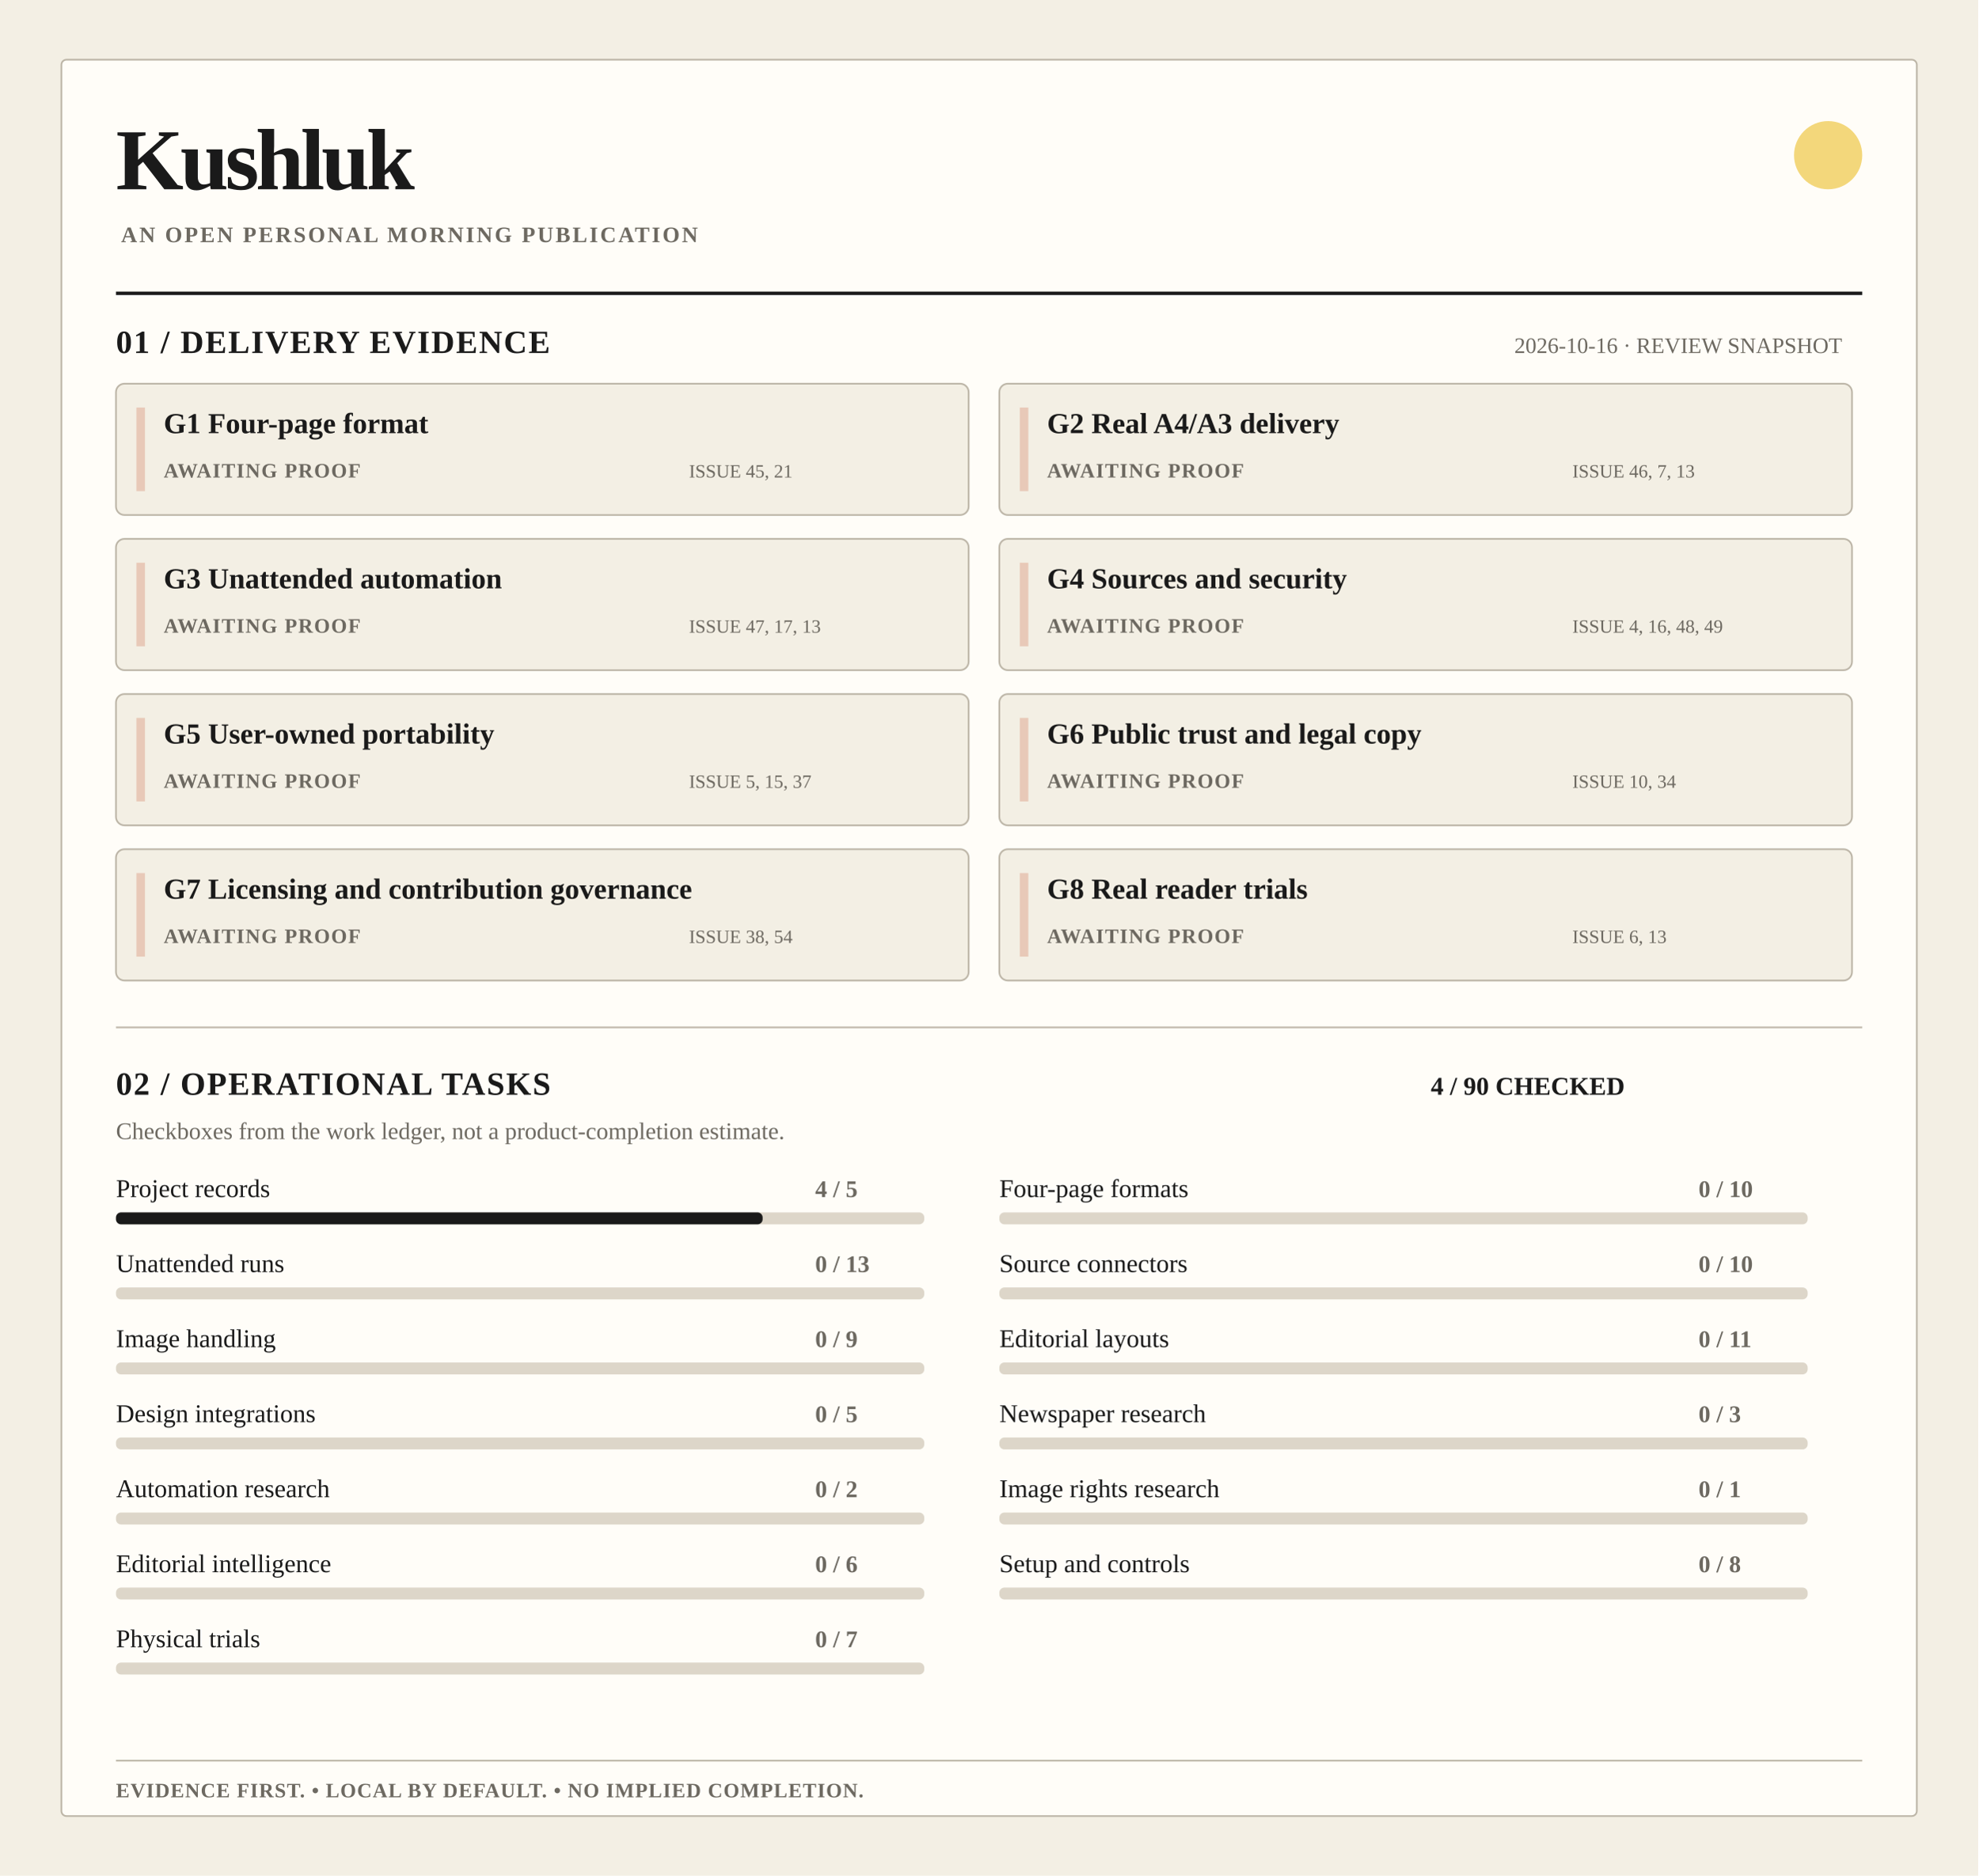
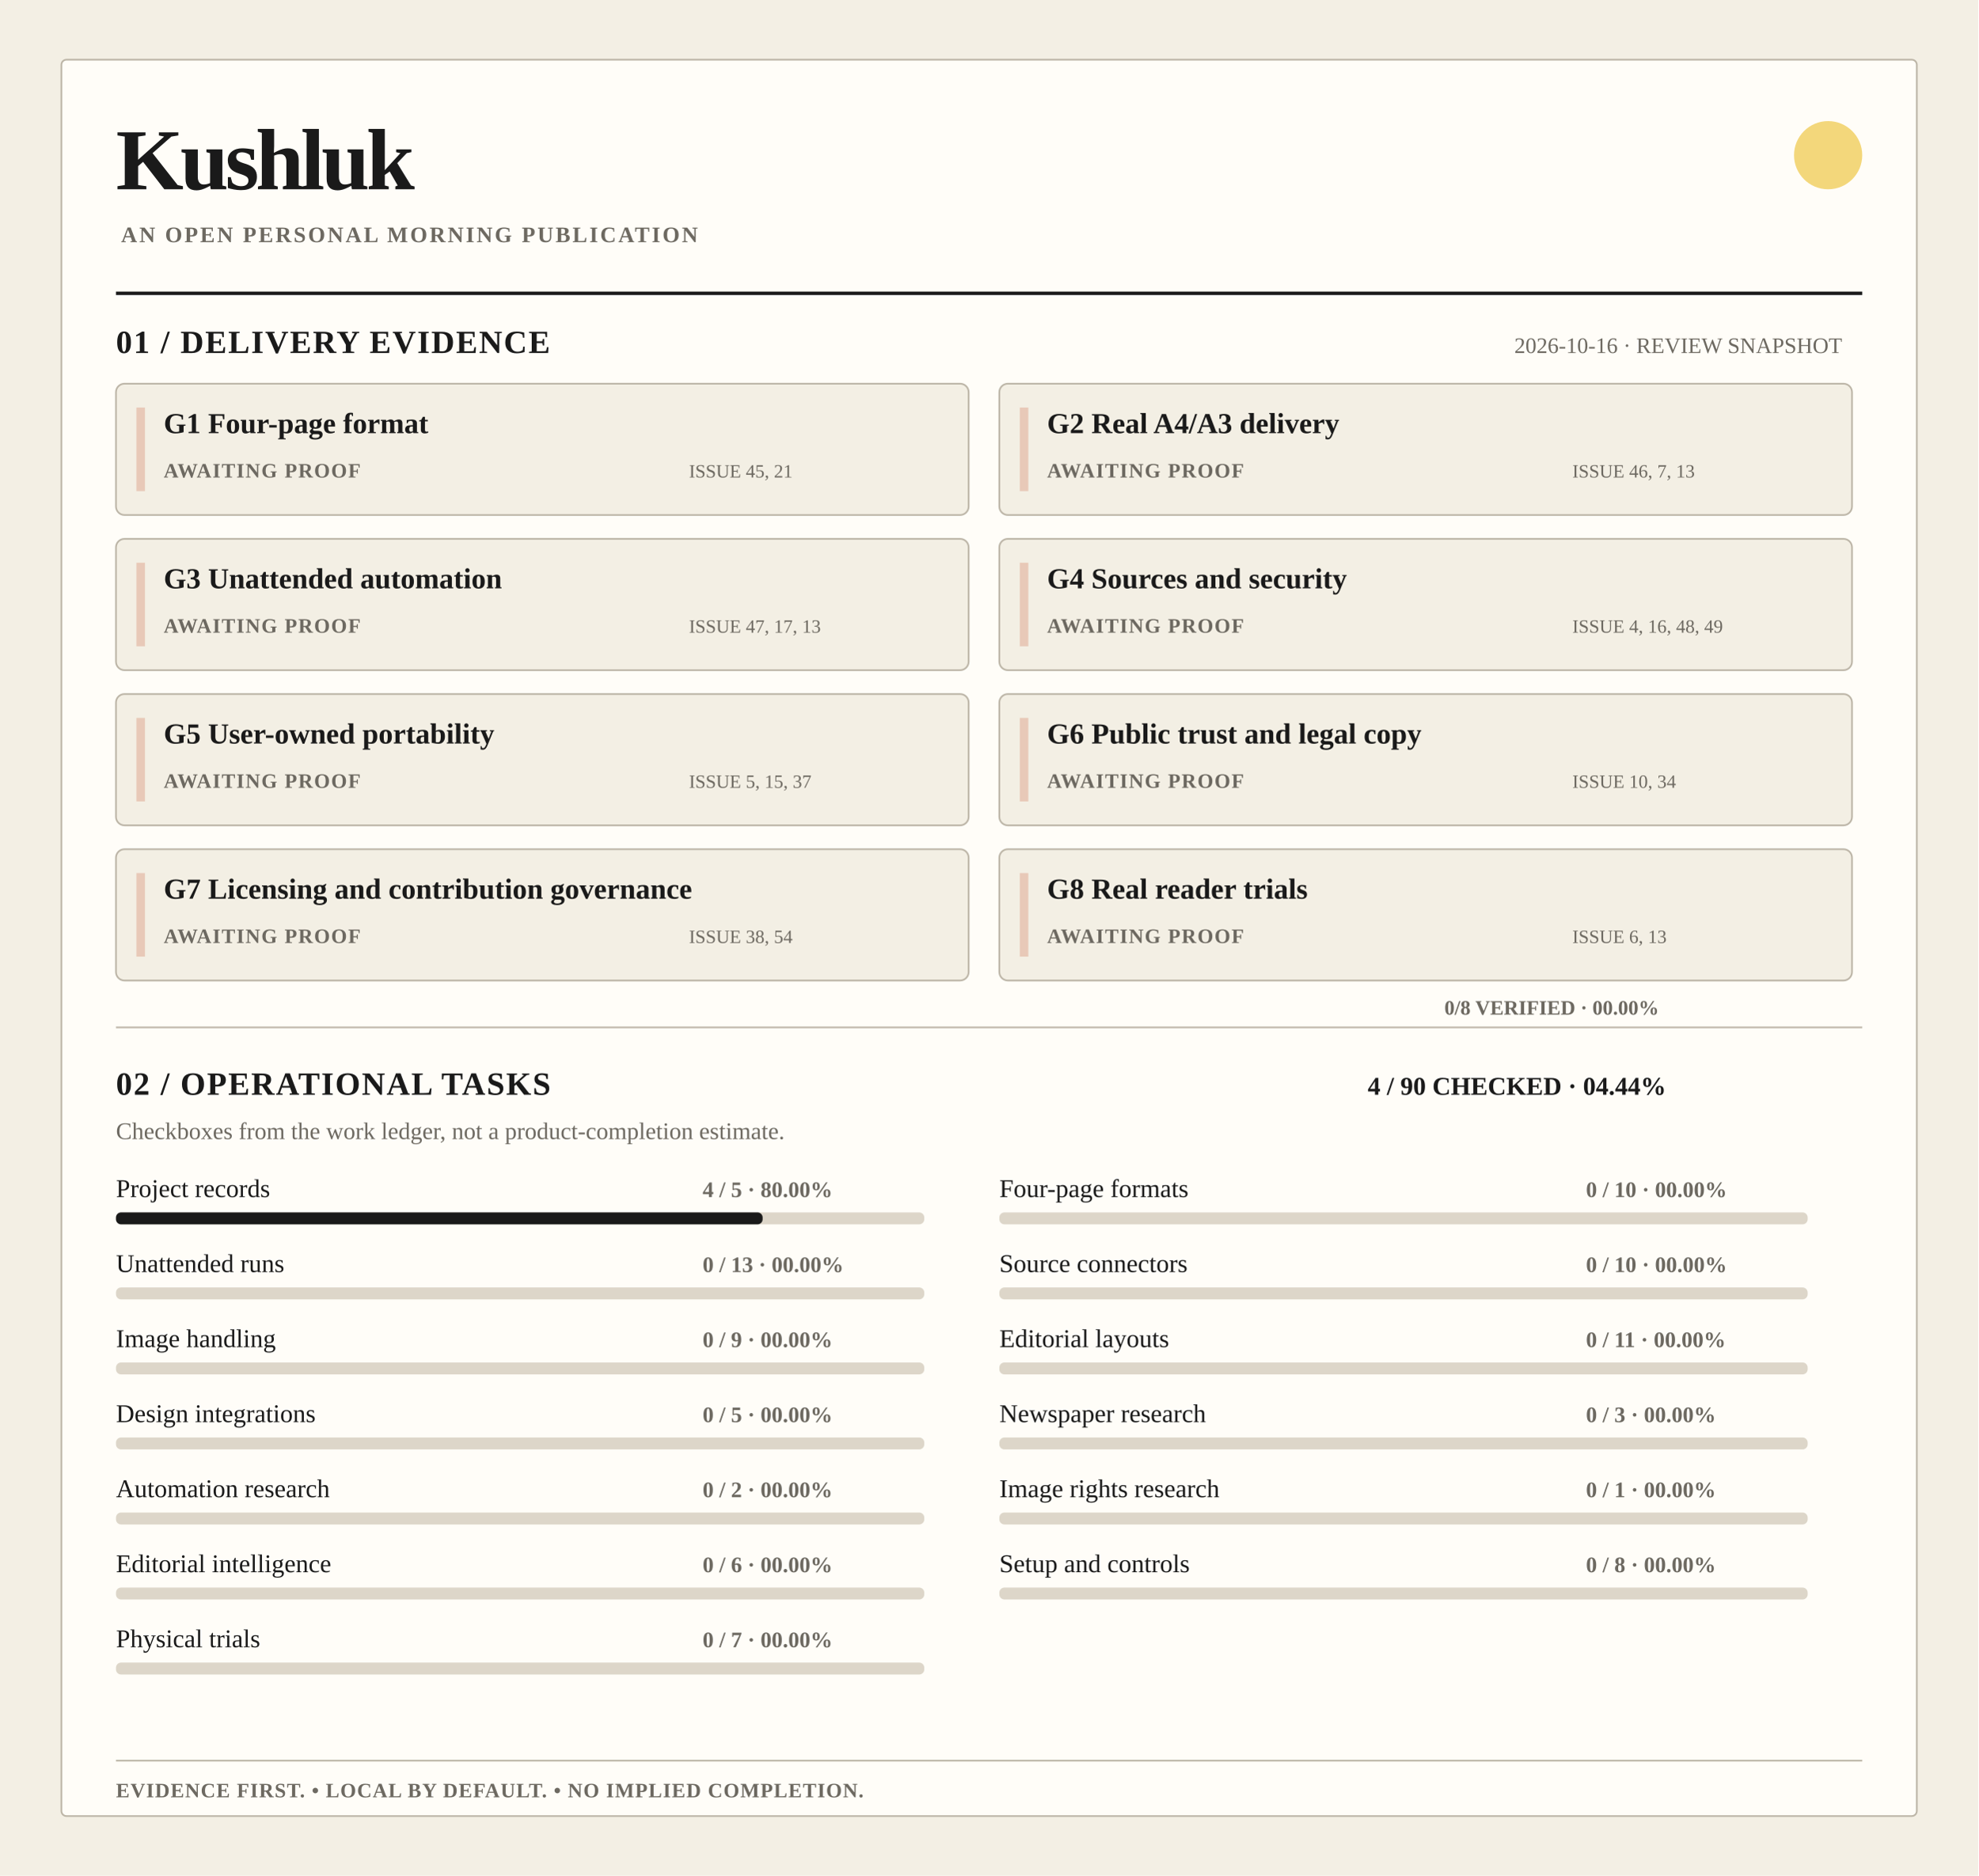
<svg xmlns="http://www.w3.org/2000/svg" role="img" aria-labelledby="title desc" viewBox="0 0 1160 1100" width="1160" height="1100">
  <rect x="0" y="0" width="1160" height="1100" rx="0" fill="#F3EFE4" />
  <rect x="36" y="35" width="1088" height="1030" rx="3" fill="#FFFDF8" stroke="#BDB6A8" stroke-width="1" />
  <text x="68" y="111" fill="#1A1A1A" font-size="51" font-weight="700" letter-spacing="-2" font-family="Georgia,Times New Roman,serif">Kushluk</text>
  <text x="71" y="142" fill="#6D6961" font-size="13" font-weight="600" letter-spacing="1.25" font-family="Georgia,Times New Roman,serif">AN OPEN PERSONAL MORNING PUBLICATION</text>
  <circle cx="1072" cy="91" r="20" fill="#F3D77B" />
  <rect x="68" y="171" width="1024" height="2" rx="0" fill="#1A1A1A" />
  <text x="68" y="207" fill="#1A1A1A" font-size="19" font-weight="700" letter-spacing="0.8" font-family="Georgia,Times New Roman,serif">01  /  DELIVERY EVIDENCE</text>
  <text x="888" y="207" fill="#6D6961" font-size="13" font-weight="400" letter-spacing="0" font-family="Georgia,Times New Roman,serif">2026-10-16  ·  REVIEW SNAPSHOT</text>
  <rect x="68" y="225" width="500" height="77" rx="5" fill="#F3EFE4" stroke="#BDB6A8" stroke-width="1" />
  <rect x="80" y="239" width="5" height="49" rx="0" fill="#E8C9B8" />
  <text x="96" y="254" fill="#1A1A1A" font-size="17" font-weight="650" letter-spacing="0" font-family="Georgia,Times New Roman,serif">G1  Four-page format</text>
  <text x="96" y="280" fill="#6D6961" font-size="12" font-weight="700" letter-spacing="0.65" font-family="Georgia,Times New Roman,serif">AWAITING PROOF</text>
  <text x="404" y="280" fill="#6D6961" font-size="11" font-weight="400" letter-spacing="0" font-family="Georgia,Times New Roman,serif">ISSUE 45, 21</text>
  <rect x="586" y="225" width="500" height="77" rx="5" fill="#F3EFE4" stroke="#BDB6A8" stroke-width="1" />
  <rect x="598" y="239" width="5" height="49" rx="0" fill="#E8C9B8" />
  <text x="614" y="254" fill="#1A1A1A" font-size="17" font-weight="650" letter-spacing="0" font-family="Georgia,Times New Roman,serif">G2  Real A4/A3 delivery</text>
  <text x="614" y="280" fill="#6D6961" font-size="12" font-weight="700" letter-spacing="0.65" font-family="Georgia,Times New Roman,serif">AWAITING PROOF</text>
  <text x="922" y="280" fill="#6D6961" font-size="11" font-weight="400" letter-spacing="0" font-family="Georgia,Times New Roman,serif">ISSUE 46, 7, 13</text>
  <rect x="68" y="316" width="500" height="77" rx="5" fill="#F3EFE4" stroke="#BDB6A8" stroke-width="1" />
  <rect x="80" y="330" width="5" height="49" rx="0" fill="#E8C9B8" />
  <text x="96" y="345" fill="#1A1A1A" font-size="17" font-weight="650" letter-spacing="0" font-family="Georgia,Times New Roman,serif">G3  Unattended automation</text>
  <text x="96" y="371" fill="#6D6961" font-size="12" font-weight="700" letter-spacing="0.65" font-family="Georgia,Times New Roman,serif">AWAITING PROOF</text>
  <text x="404" y="371" fill="#6D6961" font-size="11" font-weight="400" letter-spacing="0" font-family="Georgia,Times New Roman,serif">ISSUE 47, 17, 13</text>
  <rect x="586" y="316" width="500" height="77" rx="5" fill="#F3EFE4" stroke="#BDB6A8" stroke-width="1" />
  <rect x="598" y="330" width="5" height="49" rx="0" fill="#E8C9B8" />
  <text x="614" y="345" fill="#1A1A1A" font-size="17" font-weight="650" letter-spacing="0" font-family="Georgia,Times New Roman,serif">G4  Sources and security</text>
  <text x="614" y="371" fill="#6D6961" font-size="12" font-weight="700" letter-spacing="0.65" font-family="Georgia,Times New Roman,serif">AWAITING PROOF</text>
  <text x="922" y="371" fill="#6D6961" font-size="11" font-weight="400" letter-spacing="0" font-family="Georgia,Times New Roman,serif">ISSUE 4, 16, 48, 49</text>
  <rect x="68" y="407" width="500" height="77" rx="5" fill="#F3EFE4" stroke="#BDB6A8" stroke-width="1" />
  <rect x="80" y="421" width="5" height="49" rx="0" fill="#E8C9B8" />
  <text x="96" y="436" fill="#1A1A1A" font-size="17" font-weight="650" letter-spacing="0" font-family="Georgia,Times New Roman,serif">G5  User-owned portability</text>
  <text x="96" y="462" fill="#6D6961" font-size="12" font-weight="700" letter-spacing="0.65" font-family="Georgia,Times New Roman,serif">AWAITING PROOF</text>
  <text x="404" y="462" fill="#6D6961" font-size="11" font-weight="400" letter-spacing="0" font-family="Georgia,Times New Roman,serif">ISSUE 5, 15, 37</text>
  <rect x="586" y="407" width="500" height="77" rx="5" fill="#F3EFE4" stroke="#BDB6A8" stroke-width="1" />
  <rect x="598" y="421" width="5" height="49" rx="0" fill="#E8C9B8" />
  <text x="614" y="436" fill="#1A1A1A" font-size="17" font-weight="650" letter-spacing="0" font-family="Georgia,Times New Roman,serif">G6  Public trust and legal copy</text>
  <text x="614" y="462" fill="#6D6961" font-size="12" font-weight="700" letter-spacing="0.65" font-family="Georgia,Times New Roman,serif">AWAITING PROOF</text>
  <text x="922" y="462" fill="#6D6961" font-size="11" font-weight="400" letter-spacing="0" font-family="Georgia,Times New Roman,serif">ISSUE 10, 34</text>
  <rect x="68" y="498" width="500" height="77" rx="5" fill="#F3EFE4" stroke="#BDB6A8" stroke-width="1" />
  <rect x="80" y="512" width="5" height="49" rx="0" fill="#E8C9B8" />
  <text x="96" y="527" fill="#1A1A1A" font-size="17" font-weight="650" letter-spacing="0" font-family="Georgia,Times New Roman,serif">G7  Licensing and contribution governance</text>
  <text x="96" y="553" fill="#6D6961" font-size="12" font-weight="700" letter-spacing="0.65" font-family="Georgia,Times New Roman,serif">AWAITING PROOF</text>
  <text x="404" y="553" fill="#6D6961" font-size="11" font-weight="400" letter-spacing="0" font-family="Georgia,Times New Roman,serif">ISSUE 38, 54</text>
  <rect x="586" y="498" width="500" height="77" rx="5" fill="#F3EFE4" stroke="#BDB6A8" stroke-width="1" />
  <rect x="598" y="512" width="5" height="49" rx="0" fill="#E8C9B8" />
  <text x="614" y="527" fill="#1A1A1A" font-size="17" font-weight="650" letter-spacing="0" font-family="Georgia,Times New Roman,serif">G8  Real reader trials</text>
  <text x="614" y="553" fill="#6D6961" font-size="12" font-weight="700" letter-spacing="0.65" font-family="Georgia,Times New Roman,serif">AWAITING PROOF</text>
  <text x="922" y="553" fill="#6D6961" font-size="11" font-weight="400" letter-spacing="0" font-family="Georgia,Times New Roman,serif">ISSUE 6, 13</text>
+   <text x="847" y="595" fill="#6D6961" font-size="12" font-weight="600" letter-spacing="0" font-family="Georgia,Times New Roman,serif">0/8 VERIFIED · 00.00%</text>
  <rect x="68" y="602" width="1024" height="1" rx="0" fill="#BDB6A8" />
  <text x="68" y="642" fill="#1A1A1A" font-size="19" font-weight="700" letter-spacing="0.8" font-family="Georgia,Times New Roman,serif">02  /  OPERATIONAL TASKS</text>
-   <text x="839" y="642" fill="#1A1A1A" font-size="15" font-weight="700" letter-spacing="0" font-family="Georgia,Times New Roman,serif">4 / 90 CHECKED</text>
+   <text x="802" y="642" fill="#1A1A1A" font-size="15" font-weight="700" letter-spacing="0" font-family="Georgia,Times New Roman,serif">4 / 90 CHECKED · 04.44%</text>
  <text x="68" y="668" fill="#6D6961" font-size="14" font-weight="400" letter-spacing="0" font-family="Georgia,Times New Roman,serif">Checkboxes from the work ledger, not a product-completion estimate.</text>
  <text x="68" y="702" fill="#1A1A1A" font-size="15" font-weight="500" letter-spacing="0" font-family="Georgia,Times New Roman,serif">Project records</text>
-   <text x="478" y="702" fill="#6D6961" font-size="14" font-weight="600" letter-spacing="0" font-family="Georgia,Times New Roman,serif">4 / 5</text>
+   <text x="412" y="702" fill="#6D6961" font-size="13" font-weight="600" letter-spacing="0" font-family="Georgia,Times New Roman,serif">4 / 5 · 80.00%</text>
  <rect x="68" y="711" width="474" height="7" rx="3" fill="#DDD6C9" />
  <rect x="68" y="711" width="379.2" height="7" rx="3" fill="#1A1A1A" />
  <text x="586" y="702" fill="#1A1A1A" font-size="15" font-weight="500" letter-spacing="0" font-family="Georgia,Times New Roman,serif">Four-page formats</text>
-   <text x="996" y="702" fill="#6D6961" font-size="14" font-weight="600" letter-spacing="0" font-family="Georgia,Times New Roman,serif">0 / 10</text>
+   <text x="930" y="702" fill="#6D6961" font-size="13" font-weight="600" letter-spacing="0" font-family="Georgia,Times New Roman,serif">0 / 10 · 00.00%</text>
  <rect x="586" y="711" width="474" height="7" rx="3" fill="#DDD6C9" />
  <text x="68" y="746" fill="#1A1A1A" font-size="15" font-weight="500" letter-spacing="0" font-family="Georgia,Times New Roman,serif">Unattended runs</text>
-   <text x="478" y="746" fill="#6D6961" font-size="14" font-weight="600" letter-spacing="0" font-family="Georgia,Times New Roman,serif">0 / 13</text>
+   <text x="412" y="746" fill="#6D6961" font-size="13" font-weight="600" letter-spacing="0" font-family="Georgia,Times New Roman,serif">0 / 13 · 00.00%</text>
  <rect x="68" y="755" width="474" height="7" rx="3" fill="#DDD6C9" />
  <text x="586" y="746" fill="#1A1A1A" font-size="15" font-weight="500" letter-spacing="0" font-family="Georgia,Times New Roman,serif">Source connectors</text>
-   <text x="996" y="746" fill="#6D6961" font-size="14" font-weight="600" letter-spacing="0" font-family="Georgia,Times New Roman,serif">0 / 10</text>
+   <text x="930" y="746" fill="#6D6961" font-size="13" font-weight="600" letter-spacing="0" font-family="Georgia,Times New Roman,serif">0 / 10 · 00.00%</text>
  <rect x="586" y="755" width="474" height="7" rx="3" fill="#DDD6C9" />
  <text x="68" y="790" fill="#1A1A1A" font-size="15" font-weight="500" letter-spacing="0" font-family="Georgia,Times New Roman,serif">Image handling</text>
-   <text x="478" y="790" fill="#6D6961" font-size="14" font-weight="600" letter-spacing="0" font-family="Georgia,Times New Roman,serif">0 / 9</text>
+   <text x="412" y="790" fill="#6D6961" font-size="13" font-weight="600" letter-spacing="0" font-family="Georgia,Times New Roman,serif">0 / 9 · 00.00%</text>
  <rect x="68" y="799" width="474" height="7" rx="3" fill="#DDD6C9" />
  <text x="586" y="790" fill="#1A1A1A" font-size="15" font-weight="500" letter-spacing="0" font-family="Georgia,Times New Roman,serif">Editorial layouts</text>
-   <text x="996" y="790" fill="#6D6961" font-size="14" font-weight="600" letter-spacing="0" font-family="Georgia,Times New Roman,serif">0 / 11</text>
+   <text x="930" y="790" fill="#6D6961" font-size="13" font-weight="600" letter-spacing="0" font-family="Georgia,Times New Roman,serif">0 / 11 · 00.00%</text>
  <rect x="586" y="799" width="474" height="7" rx="3" fill="#DDD6C9" />
  <text x="68" y="834" fill="#1A1A1A" font-size="15" font-weight="500" letter-spacing="0" font-family="Georgia,Times New Roman,serif">Design integrations</text>
-   <text x="478" y="834" fill="#6D6961" font-size="14" font-weight="600" letter-spacing="0" font-family="Georgia,Times New Roman,serif">0 / 5</text>
+   <text x="412" y="834" fill="#6D6961" font-size="13" font-weight="600" letter-spacing="0" font-family="Georgia,Times New Roman,serif">0 / 5 · 00.00%</text>
  <rect x="68" y="843" width="474" height="7" rx="3" fill="#DDD6C9" />
  <text x="586" y="834" fill="#1A1A1A" font-size="15" font-weight="500" letter-spacing="0" font-family="Georgia,Times New Roman,serif">Newspaper research</text>
-   <text x="996" y="834" fill="#6D6961" font-size="14" font-weight="600" letter-spacing="0" font-family="Georgia,Times New Roman,serif">0 / 3</text>
+   <text x="930" y="834" fill="#6D6961" font-size="13" font-weight="600" letter-spacing="0" font-family="Georgia,Times New Roman,serif">0 / 3 · 00.00%</text>
  <rect x="586" y="843" width="474" height="7" rx="3" fill="#DDD6C9" />
  <text x="68" y="878" fill="#1A1A1A" font-size="15" font-weight="500" letter-spacing="0" font-family="Georgia,Times New Roman,serif">Automation research</text>
-   <text x="478" y="878" fill="#6D6961" font-size="14" font-weight="600" letter-spacing="0" font-family="Georgia,Times New Roman,serif">0 / 2</text>
+   <text x="412" y="878" fill="#6D6961" font-size="13" font-weight="600" letter-spacing="0" font-family="Georgia,Times New Roman,serif">0 / 2 · 00.00%</text>
  <rect x="68" y="887" width="474" height="7" rx="3" fill="#DDD6C9" />
  <text x="586" y="878" fill="#1A1A1A" font-size="15" font-weight="500" letter-spacing="0" font-family="Georgia,Times New Roman,serif">Image rights research</text>
-   <text x="996" y="878" fill="#6D6961" font-size="14" font-weight="600" letter-spacing="0" font-family="Georgia,Times New Roman,serif">0 / 1</text>
+   <text x="930" y="878" fill="#6D6961" font-size="13" font-weight="600" letter-spacing="0" font-family="Georgia,Times New Roman,serif">0 / 1 · 00.00%</text>
  <rect x="586" y="887" width="474" height="7" rx="3" fill="#DDD6C9" />
  <text x="68" y="922" fill="#1A1A1A" font-size="15" font-weight="500" letter-spacing="0" font-family="Georgia,Times New Roman,serif">Editorial intelligence</text>
-   <text x="478" y="922" fill="#6D6961" font-size="14" font-weight="600" letter-spacing="0" font-family="Georgia,Times New Roman,serif">0 / 6</text>
+   <text x="412" y="922" fill="#6D6961" font-size="13" font-weight="600" letter-spacing="0" font-family="Georgia,Times New Roman,serif">0 / 6 · 00.00%</text>
  <rect x="68" y="931" width="474" height="7" rx="3" fill="#DDD6C9" />
  <text x="586" y="922" fill="#1A1A1A" font-size="15" font-weight="500" letter-spacing="0" font-family="Georgia,Times New Roman,serif">Setup and controls</text>
-   <text x="996" y="922" fill="#6D6961" font-size="14" font-weight="600" letter-spacing="0" font-family="Georgia,Times New Roman,serif">0 / 8</text>
+   <text x="930" y="922" fill="#6D6961" font-size="13" font-weight="600" letter-spacing="0" font-family="Georgia,Times New Roman,serif">0 / 8 · 00.00%</text>
  <rect x="586" y="931" width="474" height="7" rx="3" fill="#DDD6C9" />
  <text x="68" y="966" fill="#1A1A1A" font-size="15" font-weight="500" letter-spacing="0" font-family="Georgia,Times New Roman,serif">Physical trials</text>
-   <text x="478" y="966" fill="#6D6961" font-size="14" font-weight="600" letter-spacing="0" font-family="Georgia,Times New Roman,serif">0 / 7</text>
+   <text x="412" y="966" fill="#6D6961" font-size="13" font-weight="600" letter-spacing="0" font-family="Georgia,Times New Roman,serif">0 / 7 · 00.00%</text>
  <rect x="68" y="975" width="474" height="7" rx="3" fill="#DDD6C9" />
  <rect x="68" y="1032" width="1024" height="1" rx="0" fill="#BDB6A8" />
  <text x="68" y="1054" fill="#6D6961" font-size="12" font-weight="600" letter-spacing="0.5" font-family="Georgia,Times New Roman,serif">EVIDENCE FIRST.  •  LOCAL BY DEFAULT.  •  NO IMPLIED COMPLETION.</text>
</svg>
